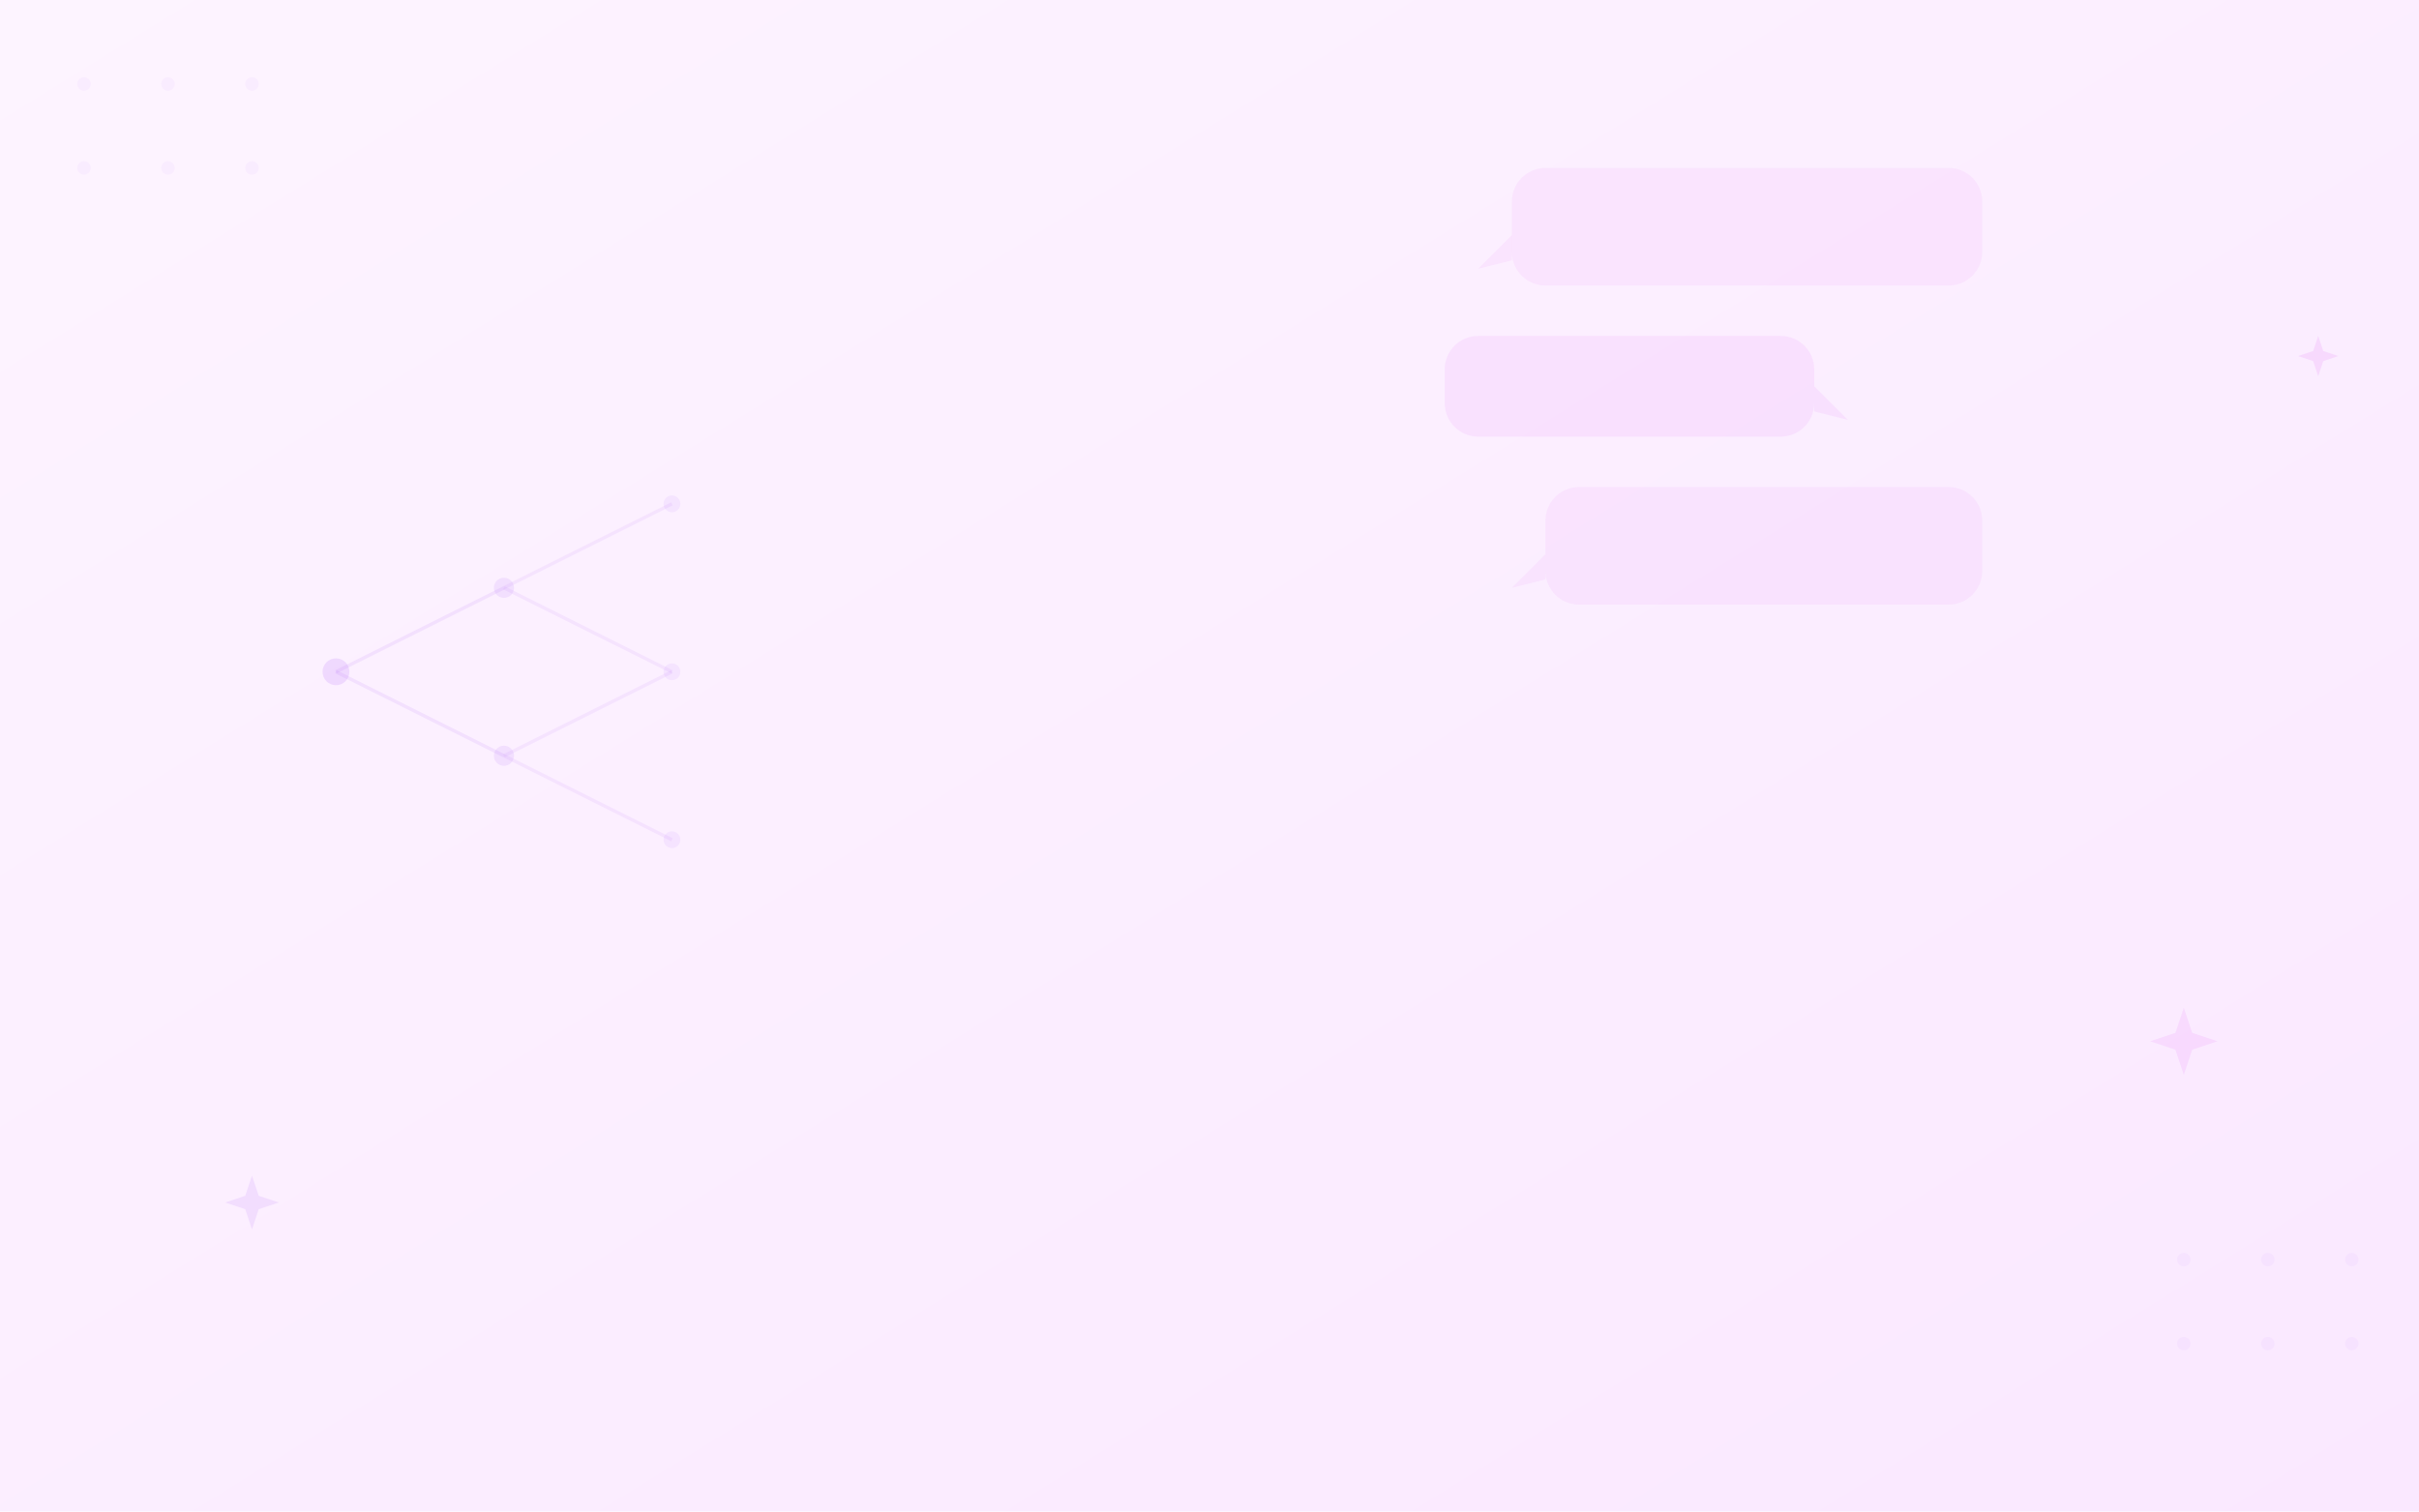
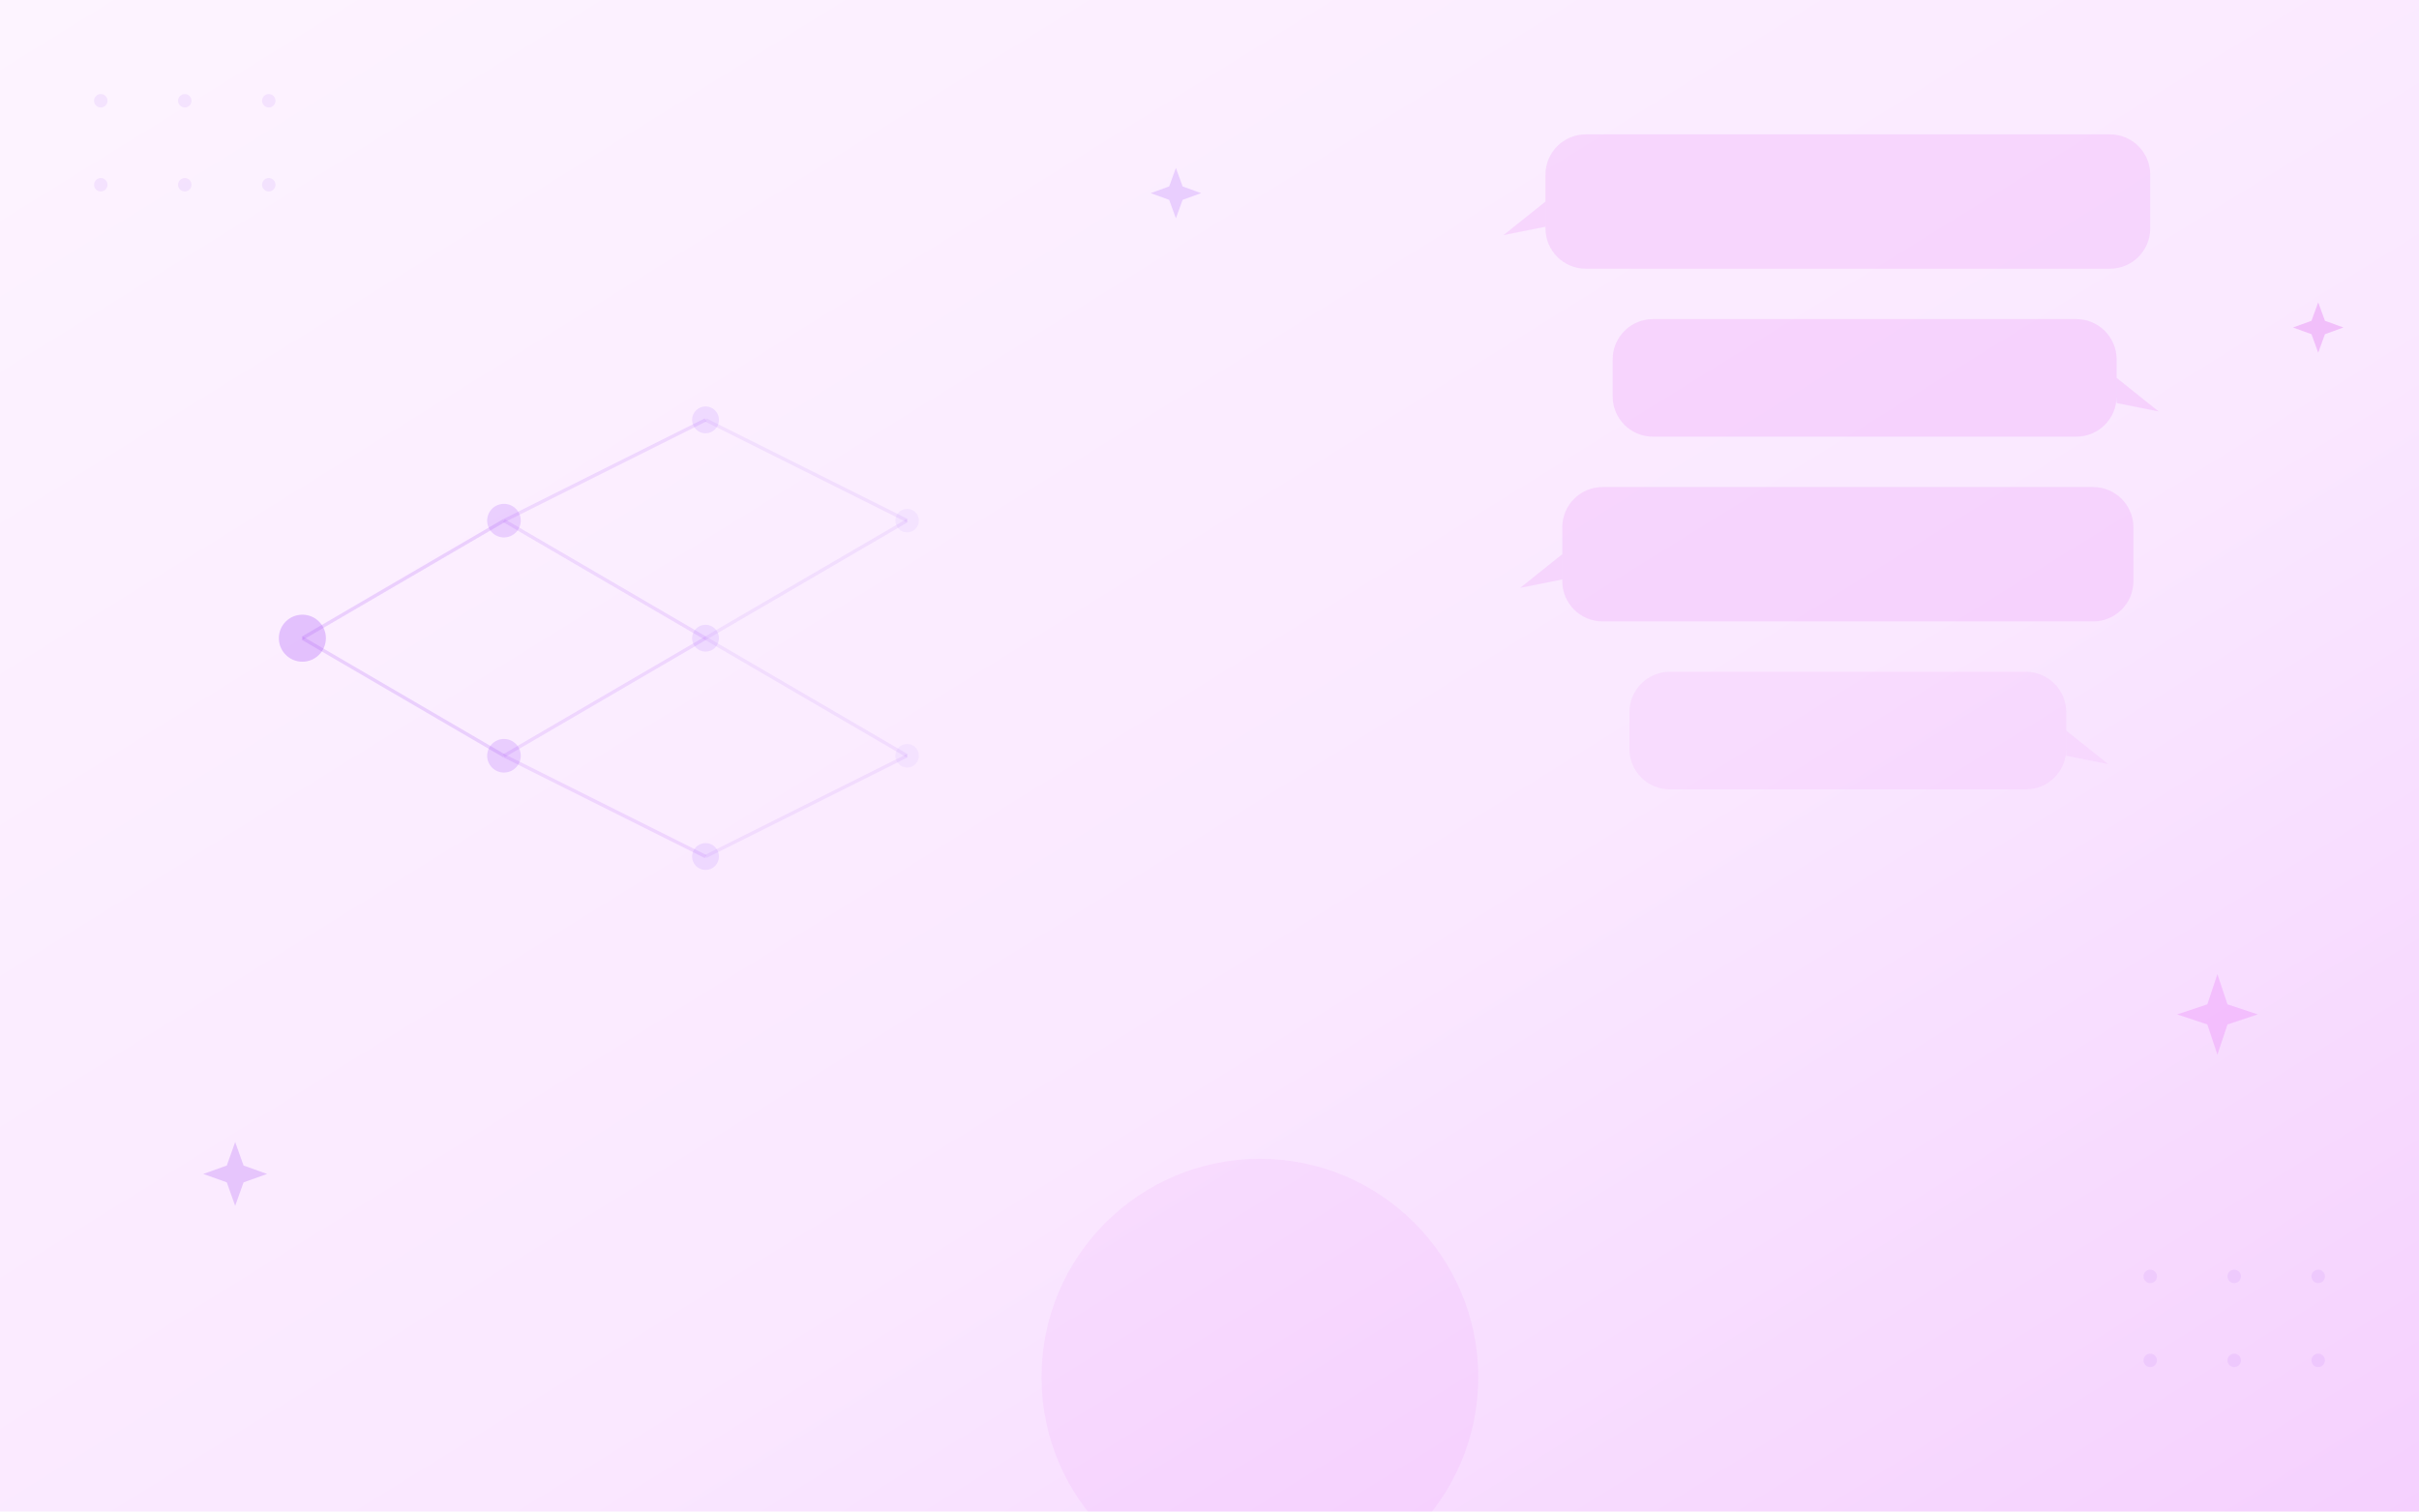
<svg xmlns="http://www.w3.org/2000/svg" viewBox="0 0 1440 900" preserveAspectRatio="xMidYMid slice">
  <defs>
    <linearGradient id="bg" x1="0%" y1="0%" x2="100%" y2="100%">
      <stop offset="0%" stop-color="#fdf4ff" />
-       <stop offset="100%" stop-color="#fae8ff" />
+       <stop offset="60%" stop-color="#fae8ff" />
+       <stop offset="100%" stop-color="#f5d0fe" />
    </linearGradient>
  </defs>
  <rect width="1440" height="900" fill="url(#bg)" />
-   <rect x="900" y="100" width="280" height="70" rx="20" fill="#e879f9" fill-opacity="0.1" />
-   <polygon points="900,140 880,160 900,155" fill="#e879f9" fill-opacity="0.1" />
-   <rect x="860" y="200" width="220" height="60" rx="20" fill="#d946ef" fill-opacity="0.08" />
-   <polygon points="1080,230 1100,250 1080,245" fill="#d946ef" fill-opacity="0.08" />
-   <rect x="920" y="290" width="260" height="70" rx="20" fill="#e879f9" fill-opacity="0.1" />
-   <polygon points="920,330 900,350 920,345" fill="#e879f9" fill-opacity="0.1" />
-   <circle cx="200" cy="400" r="8" fill="#a855f7" fill-opacity="0.15" />
-   <circle cx="300" cy="350" r="6" fill="#c084fc" fill-opacity="0.15" />
-   <circle cx="300" cy="450" r="6" fill="#c084fc" fill-opacity="0.15" />
-   <circle cx="400" cy="300" r="5" fill="#d8b4fe" fill-opacity="0.2" />
-   <circle cx="400" cy="400" r="5" fill="#d8b4fe" fill-opacity="0.2" />
-   <circle cx="400" cy="500" r="5" fill="#d8b4fe" fill-opacity="0.2" />
-   <line x1="200" y1="400" x2="300" y2="350" stroke="#a855f7" stroke-opacity="0.1" stroke-width="2" />
-   <line x1="200" y1="400" x2="300" y2="450" stroke="#a855f7" stroke-opacity="0.1" stroke-width="2" />
-   <line x1="300" y1="350" x2="400" y2="300" stroke="#a855f7" stroke-opacity="0.08" stroke-width="2" />
-   <line x1="300" y1="350" x2="400" y2="400" stroke="#a855f7" stroke-opacity="0.08" stroke-width="2" />
-   <line x1="300" y1="450" x2="400" y2="400" stroke="#a855f7" stroke-opacity="0.08" stroke-width="2" />
-   <line x1="300" y1="450" x2="400" y2="500" stroke="#a855f7" stroke-opacity="0.08" stroke-width="2" />
-   <path d="M1300 600 l5 15 l15 5 l-15 5 l-5 15 l-5-15 l-15-5 l15-5 z" fill="#e879f9" fill-opacity="0.15" />
-   <path d="M150 700 l4 12 l12 4 l-12 4 l-4 12 l-4-12 l-12-4 l12-4 z" fill="#a855f7" fill-opacity="0.12" />
-   <path d="M1380 200 l3 9 l9 3 l-9 3 l-3 9 l-3-9 l-9-3 l9-3 z" fill="#d946ef" fill-opacity="0.12" />
-   <g fill="#a855f7" fill-opacity="0.05">
-     <circle cx="1300" cy="750" r="4" />
-     <circle cx="1350" cy="750" r="4" />
-     <circle cx="1400" cy="750" r="4" />
-     <circle cx="1300" cy="800" r="4" />
-     <circle cx="1350" cy="800" r="4" />
-     <circle cx="1400" cy="800" r="4" />
-     <circle cx="50" cy="50" r="4" />
-     <circle cx="100" cy="50" r="4" />
-     <circle cx="150" cy="50" r="4" />
-     <circle cx="50" cy="100" r="4" />
-     <circle cx="100" cy="100" r="4" />
-     <circle cx="150" cy="100" r="4" />
+   <rect x="920" y="80" width="360" height="80" rx="24" fill="#e879f9" fill-opacity="0.18" />
+   <polygon points="920,120 895,140 920,135" fill="#e879f9" fill-opacity="0.18" />
+   <rect x="960" y="190" width="300" height="70" rx="24" fill="#d946ef" fill-opacity="0.14" />
+   <polygon points="1260,225 1285,245 1260,240" fill="#d946ef" fill-opacity="0.14" />
+   <rect x="930" y="290" width="340" height="80" rx="24" fill="#e879f9" fill-opacity="0.18" />
+   <polygon points="930,330 905,350 930,345" fill="#e879f9" fill-opacity="0.18" />
+   <rect x="970" y="400" width="260" height="70" rx="24" fill="#f0abfc" fill-opacity="0.2" />
+   <polygon points="1230,435 1255,455 1230,450" fill="#f0abfc" fill-opacity="0.2" />
+   <circle cx="180" cy="380" r="14" fill="#a855f7" fill-opacity="0.3" />
+   <circle cx="300" cy="310" r="10" fill="#c084fc" fill-opacity="0.3" />
+   <circle cx="300" cy="450" r="10" fill="#c084fc" fill-opacity="0.3" />
+   <circle cx="420" cy="250" r="8" fill="#d8b4fe" fill-opacity="0.35" />
+   <circle cx="420" cy="380" r="8" fill="#d8b4fe" fill-opacity="0.35" />
+   <circle cx="420" cy="510" r="8" fill="#d8b4fe" fill-opacity="0.35" />
+   <circle cx="540" cy="310" r="7" fill="#e9d5ff" fill-opacity="0.4" />
+   <circle cx="540" cy="450" r="7" fill="#e9d5ff" fill-opacity="0.4" />
+   <line x1="180" y1="380" x2="300" y2="310" stroke="#a855f7" stroke-opacity="0.2" stroke-width="2" />
+   <line x1="180" y1="380" x2="300" y2="450" stroke="#a855f7" stroke-opacity="0.2" stroke-width="2" />
+   <line x1="300" y1="310" x2="420" y2="250" stroke="#a855f7" stroke-opacity="0.15" stroke-width="2" />
+   <line x1="300" y1="310" x2="420" y2="380" stroke="#a855f7" stroke-opacity="0.15" stroke-width="2" />
+   <line x1="300" y1="450" x2="420" y2="380" stroke="#a855f7" stroke-opacity="0.15" stroke-width="2" />
+   <line x1="300" y1="450" x2="420" y2="510" stroke="#a855f7" stroke-opacity="0.15" stroke-width="2" />
+   <line x1="420" y1="250" x2="540" y2="310" stroke="#a855f7" stroke-opacity="0.1" stroke-width="2" />
+   <line x1="420" y1="380" x2="540" y2="310" stroke="#a855f7" stroke-opacity="0.1" stroke-width="2" />
+   <line x1="420" y1="380" x2="540" y2="450" stroke="#a855f7" stroke-opacity="0.1" stroke-width="2" />
+   <line x1="420" y1="510" x2="540" y2="450" stroke="#a855f7" stroke-opacity="0.1" stroke-width="2" />
+   <path d="M1320 580 l6 18 l18 6 l-18 6 l-6 18 l-6-18 l-18-6 l18-6 z" fill="#e879f9" fill-opacity="0.3" />
+   <path d="M140 680 l5 14 l14 5 l-14 5 l-5 14 l-5-14 l-14-5 l14-5 z" fill="#a855f7" fill-opacity="0.25" />
+   <path d="M1380 180 l4 11 l11 4 l-11 4 l-4 11 l-4-11 l-11-4 l11-4 z" fill="#d946ef" fill-opacity="0.25" />
+   <path d="M700 100 l4 11 l11 4 l-11 4 l-4 11 l-4-11 l-11-4 l11-4 z" fill="#c084fc" fill-opacity="0.3" />
+   <g fill="#a855f7" fill-opacity="0.1">
+     <circle cx="1280" cy="760" r="4" />
+     <circle cx="1330" cy="760" r="4" />
+     <circle cx="1380" cy="760" r="4" />
+     <circle cx="1280" cy="810" r="4" />
+     <circle cx="1330" cy="810" r="4" />
+     <circle cx="1380" cy="810" r="4" />
+     <circle cx="60" cy="60" r="4" />
+     <circle cx="110" cy="60" r="4" />
+     <circle cx="160" cy="60" r="4" />
+     <circle cx="60" cy="110" r="4" />
+     <circle cx="110" cy="110" r="4" />
+     <circle cx="160" cy="110" r="4" />
  </g>
+   <circle cx="750" cy="820" r="130" fill="#d946ef" fill-opacity="0.07" />
</svg>
